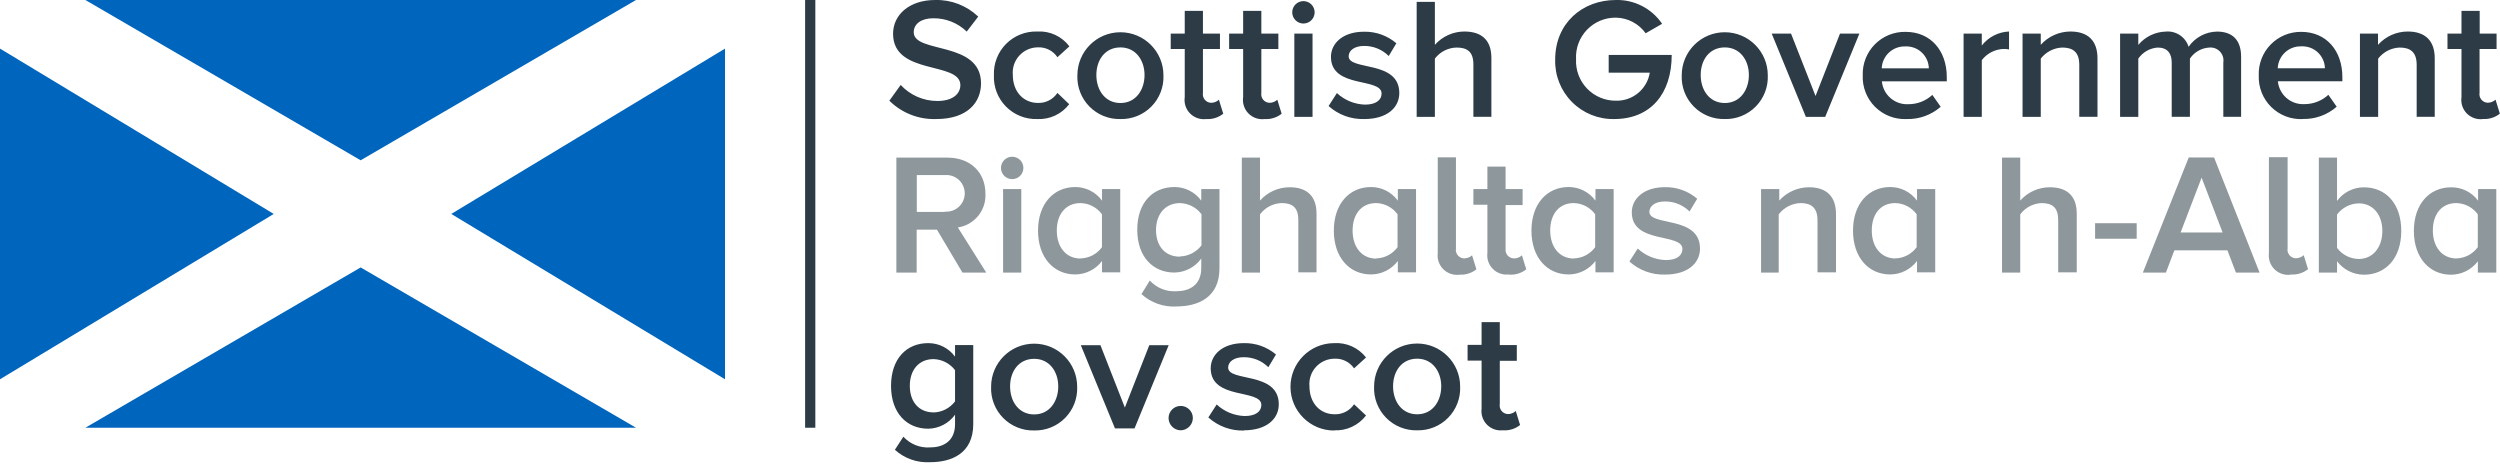
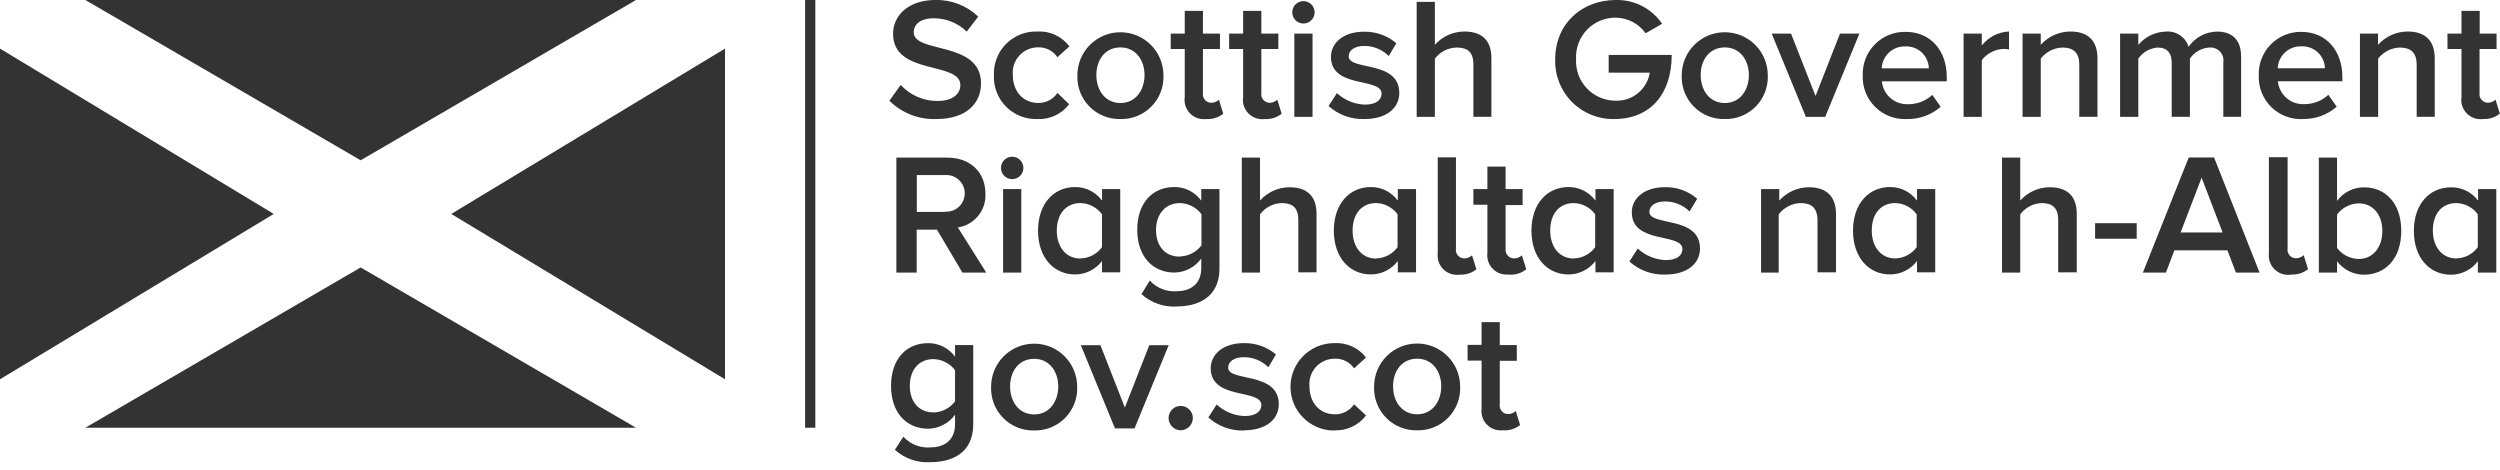
<svg xmlns="http://www.w3.org/2000/svg" focusable="false" version="1.1" id="sg-logo" x="0px" y="0px" viewBox="0 0 357 67" xml:space="preserve">
  <defs>
    <style>
                          .cls-1 {
                            fill: none;
-                             stroke: #2c3b45;
+                             stroke: #333;
                            stroke-width: 1.46px;
                          }

                          .cls-2 {
                            fill: #0065bd;
                          }

                          .cls-3 {
                            fill: #2c3b45;
                          }

                          .cls-4 {
                            fill: #8e979c;
+                           }
+ 
+                           .cls-2, .cls-3, .cls-4 {
+                             fill: #333;
                          }
                        </style>
  </defs>
  <switch>
    <g>
      <line class="cls-1" x1="115.7" y1="61.08" x2="115.7" />
      <polygon class="cls-2" points="12.19 0 51.5 22.89 90.82 0 12.19 0 12.19 0" />
      <polygon class="cls-2" points="12.19 61.08 51.5 38.19 90.82 61.08 12.19 61.08 12.19 61.08" />
      <polygon class="cls-2" points="0 6.94 0 54.16 39.09 30.55 0 6.94 0 6.94" />
      <polygon class="cls-2" points="103.53 6.94 103.53 54.16 64.44 30.55 103.53 6.94 103.53 6.94" />
      <path class="cls-3" d="M132.84,66c2.92,0,6.14-1.16,6.14-5.44V49.28h-2.6v1.65A4.71,4.71,0,0,0,132.54,49c-3.1,0-5.3,2.24-5.3,6.11s2.25,6.11,5.3,6.11a4.82,4.82,0,0,0,3.84-2v1.35c0,2.54-1.83,3.32-3.54,3.32A4.74,4.74,0,0,1,129,62.36l-1.21,1.87a6.87,6.87,0,0,0,5,1.77h0Zm0.47-7.11c-2.08,0-3.39-1.5-3.39-3.79s1.31-3.82,3.39-3.82a4,4,0,0,1,3.07,1.58v4.46a4,4,0,0,1-3.07,1.58h0Zm14.37,2.58a6,6,0,0,0,6.14-6.25,6.14,6.14,0,1,0-12.29,0,6,6,0,0,0,6.14,6.25h0Zm0-2.29c-2.2,0-3.44-1.85-3.44-4s1.24-3.94,3.44-3.94,3.44,1.85,3.44,3.94-1.21,4-3.44,4h0Zm14.33,2,4.88-11.89h-2.77l-3.49,8.91-3.49-8.91h-2.8l4.88,11.89H162Zm6.6,0.27a1.77,1.77,0,0,0,1.73-1.75,1.73,1.73,0,0,0-3.47,0,1.77,1.77,0,0,0,1.73,1.75h0Zm9,0c3.22,0,5-1.6,5-3.72,0-4.73-7.23-3.15-7.23-5.24,0-.84.84-1.48,2.2-1.48a4.89,4.89,0,0,1,3.54,1.43l1.09-1.82A6.86,6.86,0,0,0,177.6,49c-3,0-4.71,1.65-4.71,3.59,0,4.58,7.23,2.9,7.23,5.24,0,0.94-.82,1.58-2.38,1.58a6.17,6.17,0,0,1-4-1.65l-1.19,1.85a7.28,7.28,0,0,0,5.13,1.87h0Zm12.88,0a5.41,5.41,0,0,0,4.58-2.12l-1.71-1.6a3.22,3.22,0,0,1-2.75,1.43c-2.16,0-3.62-1.65-3.62-4a3.61,3.61,0,0,1,3.62-3.94,3.18,3.18,0,0,1,2.75,1.38l1.71-1.55A5.34,5.34,0,0,0,190.52,49a6.24,6.24,0,0,0,0,12.48h0Zm11.88,0a6,6,0,0,0,6.14-6.25,6.14,6.14,0,1,0-12.29,0,6,6,0,0,0,6.14,6.25h0Zm0-2.29c-2.2,0-3.44-1.85-3.44-4s1.24-3.94,3.44-3.94,3.44,1.85,3.44,3.94-1.21,4-3.44,4h0Zm12.27,2.29a3.54,3.54,0,0,0,2.43-.76l-0.62-2a1.62,1.62,0,0,1-1.14.44,1.22,1.22,0,0,1-1.14-1.43V51.52h2.43V49.28h-2.43V46h-2.6v3.25h-2v2.24h2v6.87a2.75,2.75,0,0,0,3.07,3.08h0Z" />
      <path class="cls-4" d="M140.84,38.93l-4.06-6.45a4.63,4.63,0,0,0,3.94-4.82c0-3.05-2.15-5.15-5.42-5.15H128V38.93h2.9V32.8h2.9l3.64,6.13h3.37Zm-5.92-8.67h-4V25h4a2.62,2.62,0,1,1,0,5.22h0Zm9.63-4.68a1.6,1.6,0,1,0-1.61-1.6,1.6,1.6,0,0,0,1.61,1.6h0Zm1.29,13.34V27h-2.6V38.93h2.6Zm14.13,0V27h-2.6v1.65a4.71,4.71,0,0,0-3.84-1.94c-3.07,0-5.3,2.39-5.3,6.23s2.25,6.25,5.3,6.25a4.82,4.82,0,0,0,3.84-1.92v1.62H160Zm-5.67-2c-2.08,0-3.39-1.65-3.39-4S152.21,29,154.29,29a3.89,3.89,0,0,1,3.07,1.6v4.7a3.89,3.89,0,0,1-3.07,1.6h0ZM168,43.76c2.92,0,6.14-1.16,6.14-5.44V27h-2.6v1.65a4.71,4.71,0,0,0-3.84-1.94c-3.1,0-5.3,2.24-5.3,6.1s2.25,6.11,5.3,6.11a4.82,4.82,0,0,0,3.84-2v1.35c0,2.54-1.83,3.32-3.54,3.32a4.74,4.74,0,0,1-3.81-1.53L163,42a6.87,6.87,0,0,0,5,1.77h0Zm0.47-7.11c-2.08,0-3.39-1.5-3.39-3.79S166.42,29,168.5,29a4,4,0,0,1,3.07,1.58v4.46a4,4,0,0,1-3.07,1.58h0ZM188,38.93V30.51c0-2.44-1.29-3.77-3.86-3.77a5.66,5.66,0,0,0-4.21,1.9V22.51h-2.6V38.93h2.6V30.61A4,4,0,0,1,183,29c1.46,0,2.4.54,2.4,2.41v7.48H188Zm14.21,0V27h-2.6v1.65a4.71,4.71,0,0,0-3.84-1.94c-3.07,0-5.3,2.39-5.3,6.23s2.25,6.25,5.3,6.25a4.82,4.82,0,0,0,3.84-1.92v1.62h2.6Zm-5.67-2c-2.08,0-3.39-1.65-3.39-4S194.42,29,196.5,29a3.89,3.89,0,0,1,3.07,1.6v4.7a3.89,3.89,0,0,1-3.07,1.6h0Zm11.84,2.29a3.56,3.56,0,0,0,2.45-.76l-0.62-2a1.69,1.69,0,0,1-1.16.44,1.22,1.22,0,0,1-1.14-1.43v-13h-2.6V36.15a2.76,2.76,0,0,0,3.07,3.08h0Zm7.14,0a3.54,3.54,0,0,0,2.43-.76l-0.62-2a1.62,1.62,0,0,1-1.14.44A1.22,1.22,0,0,1,215,35.51V29.28h2.43V27H215V23.79h-2.6V27h-2v2.24h2v6.87a2.75,2.75,0,0,0,3.07,3.08h0Zm14.91-.3V27h-2.6v1.65a4.71,4.71,0,0,0-3.84-1.94c-3.07,0-5.3,2.39-5.3,6.23s2.25,6.25,5.3,6.25a4.82,4.82,0,0,0,3.84-1.92v1.62h2.6Zm-5.67-2c-2.08,0-3.39-1.65-3.39-4S222.64,29,224.72,29a3.89,3.89,0,0,1,3.07,1.6v4.7a3.89,3.89,0,0,1-3.07,1.6h0Zm13,2.29c3.22,0,5-1.6,5-3.72,0-4.73-7.23-3.15-7.23-5.24,0-.84.84-1.48,2.2-1.48a4.9,4.9,0,0,1,3.54,1.43l1.09-1.82a6.86,6.86,0,0,0-4.63-1.65c-3,0-4.71,1.65-4.71,3.59,0,4.58,7.23,2.9,7.23,5.24,0,0.94-.82,1.58-2.38,1.58a6.16,6.16,0,0,1-4-1.65l-1.19,1.85a7.27,7.27,0,0,0,5.13,1.87h0Zm24.42-.3V30.56c0-2.44-1.29-3.82-3.86-3.82a5.72,5.72,0,0,0-4.24,1.9V27h-2.6V38.93H254V30.61A4.08,4.08,0,0,1,257.11,29c1.46,0,2.43.59,2.43,2.46v7.43h2.6Zm14.17,0V27h-2.6v1.65a4.71,4.71,0,0,0-3.84-1.94c-3.07,0-5.3,2.39-5.3,6.23s2.25,6.25,5.3,6.25a4.82,4.82,0,0,0,3.84-1.92v1.62h2.6Zm-5.67-2c-2.08,0-3.39-1.65-3.39-4S268.55,29,270.63,29a3.89,3.89,0,0,1,3.07,1.6v4.7a3.89,3.89,0,0,1-3.07,1.6h0Zm25.88,2V30.51c0-2.44-1.29-3.77-3.86-3.77a5.66,5.66,0,0,0-4.21,1.9V22.51h-2.6V38.93h2.6V30.61A4,4,0,0,1,291.51,29c1.46,0,2.4.54,2.4,2.41v7.48h2.6Zm8.56-4.85V31.87h-5.94v2.22h5.94Zm17.54,4.85-6.49-16.42h-3.62L306,38.93h3.29l1.21-3.18h7.58l1.21,3.18h3.29Zm-5.33-5.71h-5.94l3-7.83,3,7.83h0Zm9.81,6a3.56,3.56,0,0,0,2.45-.76l-0.62-2a1.69,1.69,0,0,1-1.16.44,1.22,1.22,0,0,1-1.14-1.43v-13H324V36.15a2.76,2.76,0,0,0,3.07,3.08h0Zm6.59-3.86V30.64a3.94,3.94,0,0,1,3.1-1.6c2.06,0,3.37,1.65,3.37,3.94s-1.31,4-3.37,4a3.92,3.92,0,0,1-3.1-1.58h0Zm0,3.57V37.31a4.86,4.86,0,0,0,3.84,1.92c3.07,0,5.33-2.31,5.33-6.25s-2.23-6.23-5.33-6.23a4.74,4.74,0,0,0-3.84,1.94V22.51h-2.6V38.93h2.6Zm22.74,0V27h-2.6v1.65A4.71,4.71,0,0,0,350,26.75c-3.07,0-5.3,2.39-5.3,6.23s2.25,6.25,5.3,6.25a4.82,4.82,0,0,0,3.84-1.92v1.62h2.6Zm-5.67-2c-2.08,0-3.39-1.65-3.39-4S348.68,29,350.76,29a3.89,3.89,0,0,1,3.07,1.6v4.7a3.89,3.89,0,0,1-3.07,1.6h0Z" />
      <path class="cls-3" d="M133.7,17c4.43,0,6.39-2.36,6.39-5.1,0-6.11-9.61-4.21-9.61-7.29,0-1.21,1.09-2,2.77-2a6.76,6.76,0,0,1,4.8,1.9l1.64-2.14A8.58,8.58,0,0,0,133.53,0c-3.64,0-6,2.09-6,4.82,0,6,9.61,3.89,9.61,7.34,0,1.11-.92,2.26-3.29,2.26a7.11,7.11,0,0,1-5.23-2.29L127,14.38A9.06,9.06,0,0,0,133.7,17h0Zm14.4,0a5.4,5.4,0,0,0,4.58-2.12L151,13.27a3.22,3.22,0,0,1-2.75,1.43c-2.15,0-3.62-1.65-3.62-4a3.61,3.61,0,0,1,3.62-3.94A3.18,3.18,0,0,1,151,8.17l1.71-1.55A5.34,5.34,0,0,0,148.1,4.5a6,6,0,0,0-6.17,6.23A6,6,0,0,0,148.1,17h0ZM160,17a6,6,0,0,0,6.14-6.25,6.14,6.14,0,1,0-12.29,0A6,6,0,0,0,160,17h0Zm0-2.29c-2.2,0-3.44-1.85-3.44-4s1.24-3.94,3.44-3.94,3.44,1.85,3.44,3.94-1.21,4-3.44,4h0ZM172.25,17a3.54,3.54,0,0,0,2.43-.76l-0.62-2a1.62,1.62,0,0,1-1.14.44,1.22,1.22,0,0,1-1.14-1.43V7h2.43V4.8h-2.43V1.55h-2.6V4.8h-2V7h2v6.87A2.75,2.75,0,0,0,172.25,17h0Zm8.34,0a3.54,3.54,0,0,0,2.43-.76l-0.62-2a1.62,1.62,0,0,1-1.14.44,1.22,1.22,0,0,1-1.14-1.43V7h2.43V4.8h-2.43V1.55h-2.6V4.8h-2V7h2v6.87A2.75,2.75,0,0,0,180.59,17h0Zm5.55-13.64a1.6,1.6,0,1,0-1.61-1.6,1.6,1.6,0,0,0,1.61,1.6h0Zm1.29,13.34V4.8h-2.6V16.69h2.6Zm7.39,0.3c3.22,0,5-1.6,5-3.72,0-4.73-7.23-3.15-7.23-5.24,0-.84.84-1.48,2.2-1.48A4.89,4.89,0,0,1,198.31,8l1.09-1.82a6.86,6.86,0,0,0-4.63-1.65c-3,0-4.71,1.65-4.71,3.59,0,4.58,7.23,2.9,7.23,5.24,0,0.94-.82,1.58-2.38,1.58a6.17,6.17,0,0,1-4-1.65l-1.19,1.85A7.28,7.28,0,0,0,194.81,17h0Zm18.15-.3V8.27c0-2.44-1.29-3.77-3.86-3.77a5.66,5.66,0,0,0-4.21,1.9V0.27h-2.6V16.69h2.6V8.37A4,4,0,0,1,208,6.79c1.46,0,2.4.54,2.4,2.41v7.48H213ZM230.5,17c5.2,0,8.22-3.59,8.22-9.16h-9v2.54h5.87a4.77,4.77,0,0,1-4.83,4,5.65,5.65,0,0,1-5.7-5.93,5.63,5.63,0,0,1,5.7-5.93A5.34,5.34,0,0,1,235,4.75l2.35-1.35A7.74,7.74,0,0,0,230.75,0c-4.8,0-8.67,3.32-8.67,8.49A8.26,8.26,0,0,0,230.5,17h0Zm15.8,0a6,6,0,0,0,6.14-6.25,6.14,6.14,0,1,0-12.29,0A6,6,0,0,0,246.3,17h0Zm0-2.29c-2.2,0-3.44-1.85-3.44-4s1.24-3.94,3.44-3.94,3.44,1.85,3.44,3.94-1.21,4-3.44,4h0Zm14.33,2L265.52,4.8h-2.77l-3.49,8.91L255.76,4.8H253l4.88,11.89h2.8ZM272.28,17a7.1,7.1,0,0,0,4.85-1.75l-1.19-1.7a5,5,0,0,1-3.42,1.33,3.61,3.61,0,0,1-3.79-3.27H278V11c0-3.74-2.28-6.45-5.87-6.45A6,6,0,0,0,266,10.73,6,6,0,0,0,272.28,17h0Zm3.17-7.24h-6.74a3.26,3.26,0,0,1,3.34-3.13,3.21,3.21,0,0,1,3.39,3.13h0ZM283,16.69V8.59a4.09,4.09,0,0,1,3.1-1.6,3.61,3.61,0,0,1,.79.07V4.5a5.2,5.2,0,0,0-3.89,2V4.8h-2.6V16.69H283Zm16.52,0V8.32c0-2.44-1.29-3.82-3.86-3.82a5.72,5.72,0,0,0-4.24,1.9V4.8h-2.6V16.69h2.6V8.37a4.08,4.08,0,0,1,3.07-1.58c1.46,0,2.43.59,2.43,2.46v7.43h2.6Zm20.51,0V8.1c0-2.41-1.26-3.59-3.44-3.59a5.05,5.05,0,0,0-4.06,2.17,3.12,3.12,0,0,0-3.27-2.17,5.31,5.31,0,0,0-3.91,1.9V4.8h-2.6V16.69h2.6V8.37a3.68,3.68,0,0,1,2.77-1.58c1.41,0,2,.86,2,2.14v7.75h2.6V8.37a3.57,3.57,0,0,1,2.77-1.58,1.85,1.85,0,0,1,2,2.14v7.75h2.6Zm8.8,0.3a7.1,7.1,0,0,0,4.85-1.75l-1.19-1.7a5,5,0,0,1-3.42,1.33,3.61,3.61,0,0,1-3.79-3.27h9.21V11c0-3.74-2.28-6.45-5.87-6.45a6,6,0,0,0-6.07,6.23A6,6,0,0,0,328.86,17h0ZM332,9.75h-6.74a3.26,3.26,0,0,1,3.34-3.13A3.21,3.21,0,0,1,332,9.75h0Zm15.68,6.94V8.32c0-2.44-1.29-3.82-3.86-3.82a5.72,5.72,0,0,0-4.24,1.9V4.8H337V16.69h2.6V8.37a4.08,4.08,0,0,1,3.07-1.58c1.46,0,2.43.59,2.43,2.46v7.43h2.6Zm6.87,0.3a3.53,3.53,0,0,0,2.43-.76l-0.62-2a1.62,1.62,0,0,1-1.14.44,1.22,1.22,0,0,1-1.14-1.43V7h2.43V4.8H354.1V1.55h-2.6V4.8h-2V7h2v6.87A2.75,2.75,0,0,0,354.57,17h0Z" />
    </g>
  </switch>
</svg>
